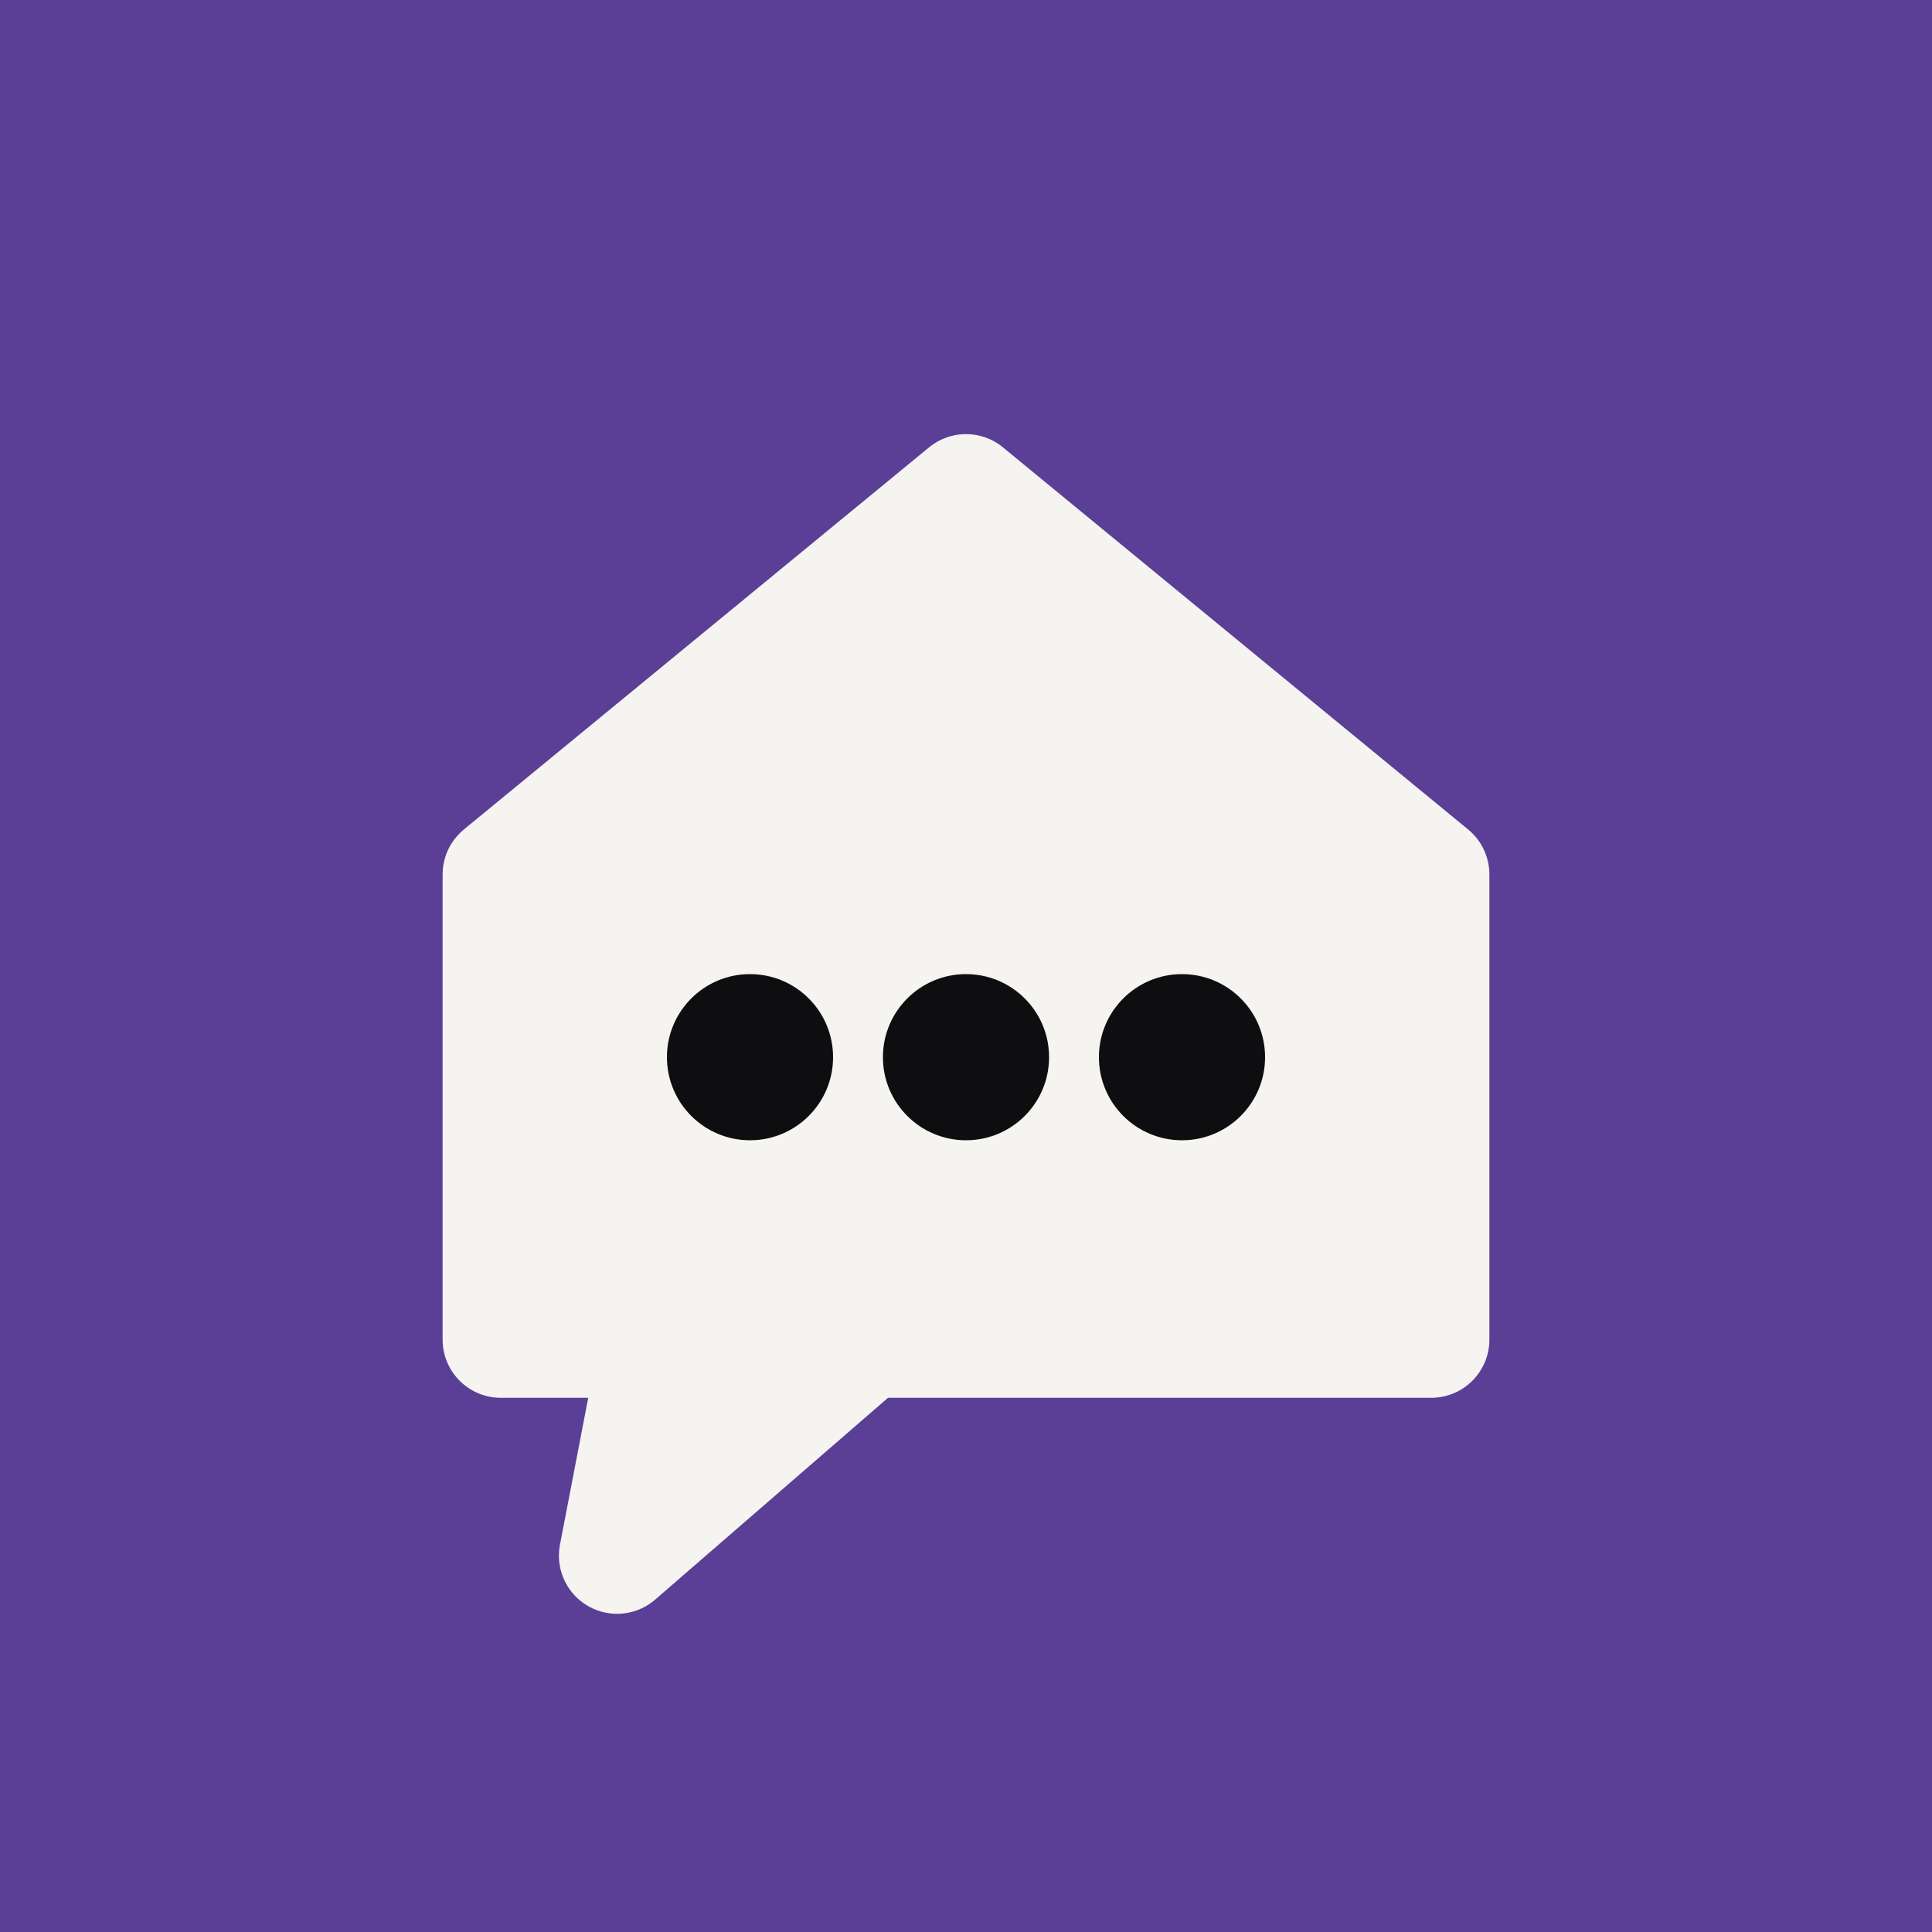
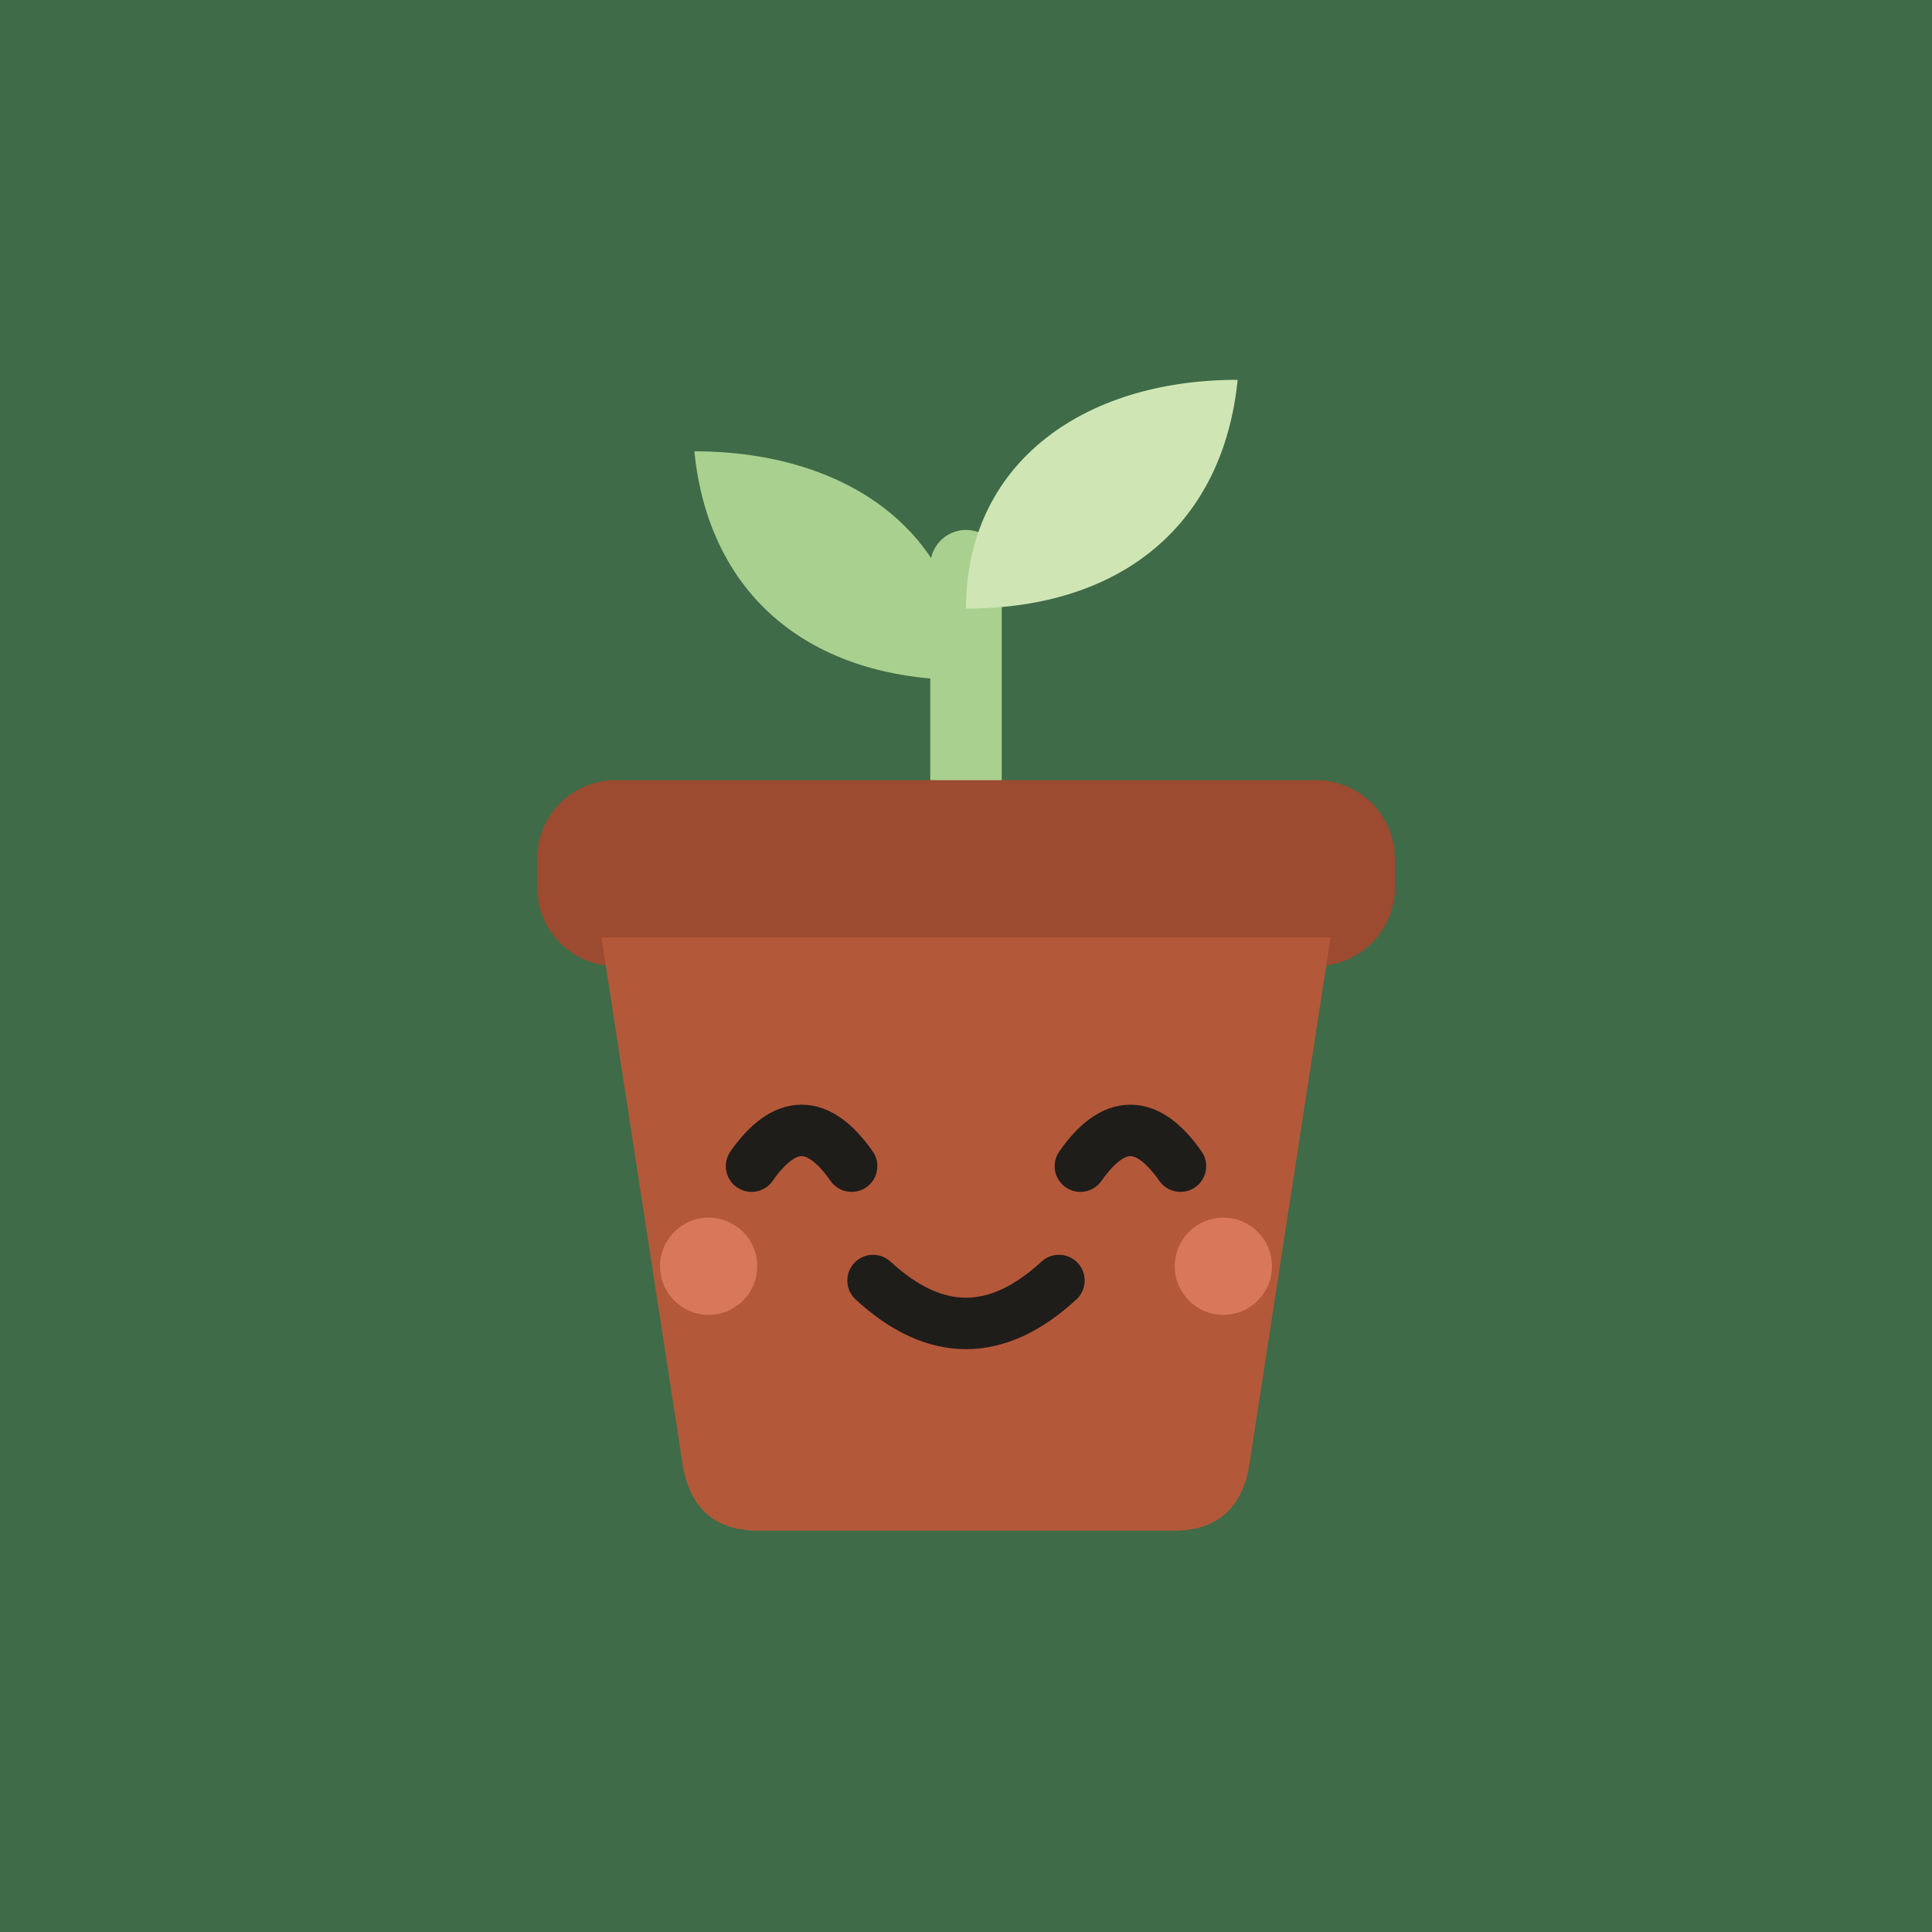
<svg xmlns="http://www.w3.org/2000/svg" viewBox="0 0 100 100">
-   <rect width="100" height="100" fill="#5B3E96" />
-   <g transform="translate(50 53) scale(0.86) translate(-50 -53)">
-     <path d="M50 21 L78 44 L78 72 L44 72 L29 85 L31.5 72 L22 72 L22 44 Z" fill="#F5F4F0" stroke="#F5F4F0" stroke-width="7" stroke-linejoin="round" />
-     <circle cx="37" cy="55" r="5" fill="#0E0E10" />
-     <circle cx="50" cy="55" r="5" fill="#0E0E10" />
-     <circle cx="63" cy="55" r="5" fill="#0E0E10" />
+   <rect width="100" height="100" fill="#3F6B48" />
+   <g transform="translate(50 50) scale(0.74) translate(-50 -50)">
+     <path d="M50 39 V22" stroke="#A9D08E" stroke-width="5" stroke-linecap="round" fill="none" />
+     <path d="M50 30 C39 30 32 24 31 14 C42 14 50 20 50 30 Z" fill="#A9D08E" />
+     <path d="M50 25 C61 25 68 19 69 9 C58 9 50 15 50 25 Z" fill="#CFE6B4" />
+     <rect x="20" y="37" width="60" height="13" rx="5.5" fill="#9C4A30" />
+     <path d="M24.5 48 H75.5 L69.8 85 Q69 89.5 64.5 89.5 H35.5 Q31 89.5 30.2 85 Z" fill="#B4583A" />
+     <path d="M35 64 Q38.5 59 42 64" stroke="#1F1D1A" stroke-width="3.6" stroke-linecap="round" fill="none" />
+     <path d="M58 64 Q61.5 59 65 64" stroke="#1F1D1A" stroke-width="3.6" stroke-linecap="round" fill="none" />
+     <path d="M43.5 72 Q50 78 56.5 72" stroke="#1F1D1A" stroke-width="3.6" stroke-linecap="round" fill="none" />
+     <circle cx="32" cy="71" r="3.4" fill="#D9775B" />
+     <circle cx="68" cy="71" r="3.4" fill="#D9775B" />
  </g>
</svg>
